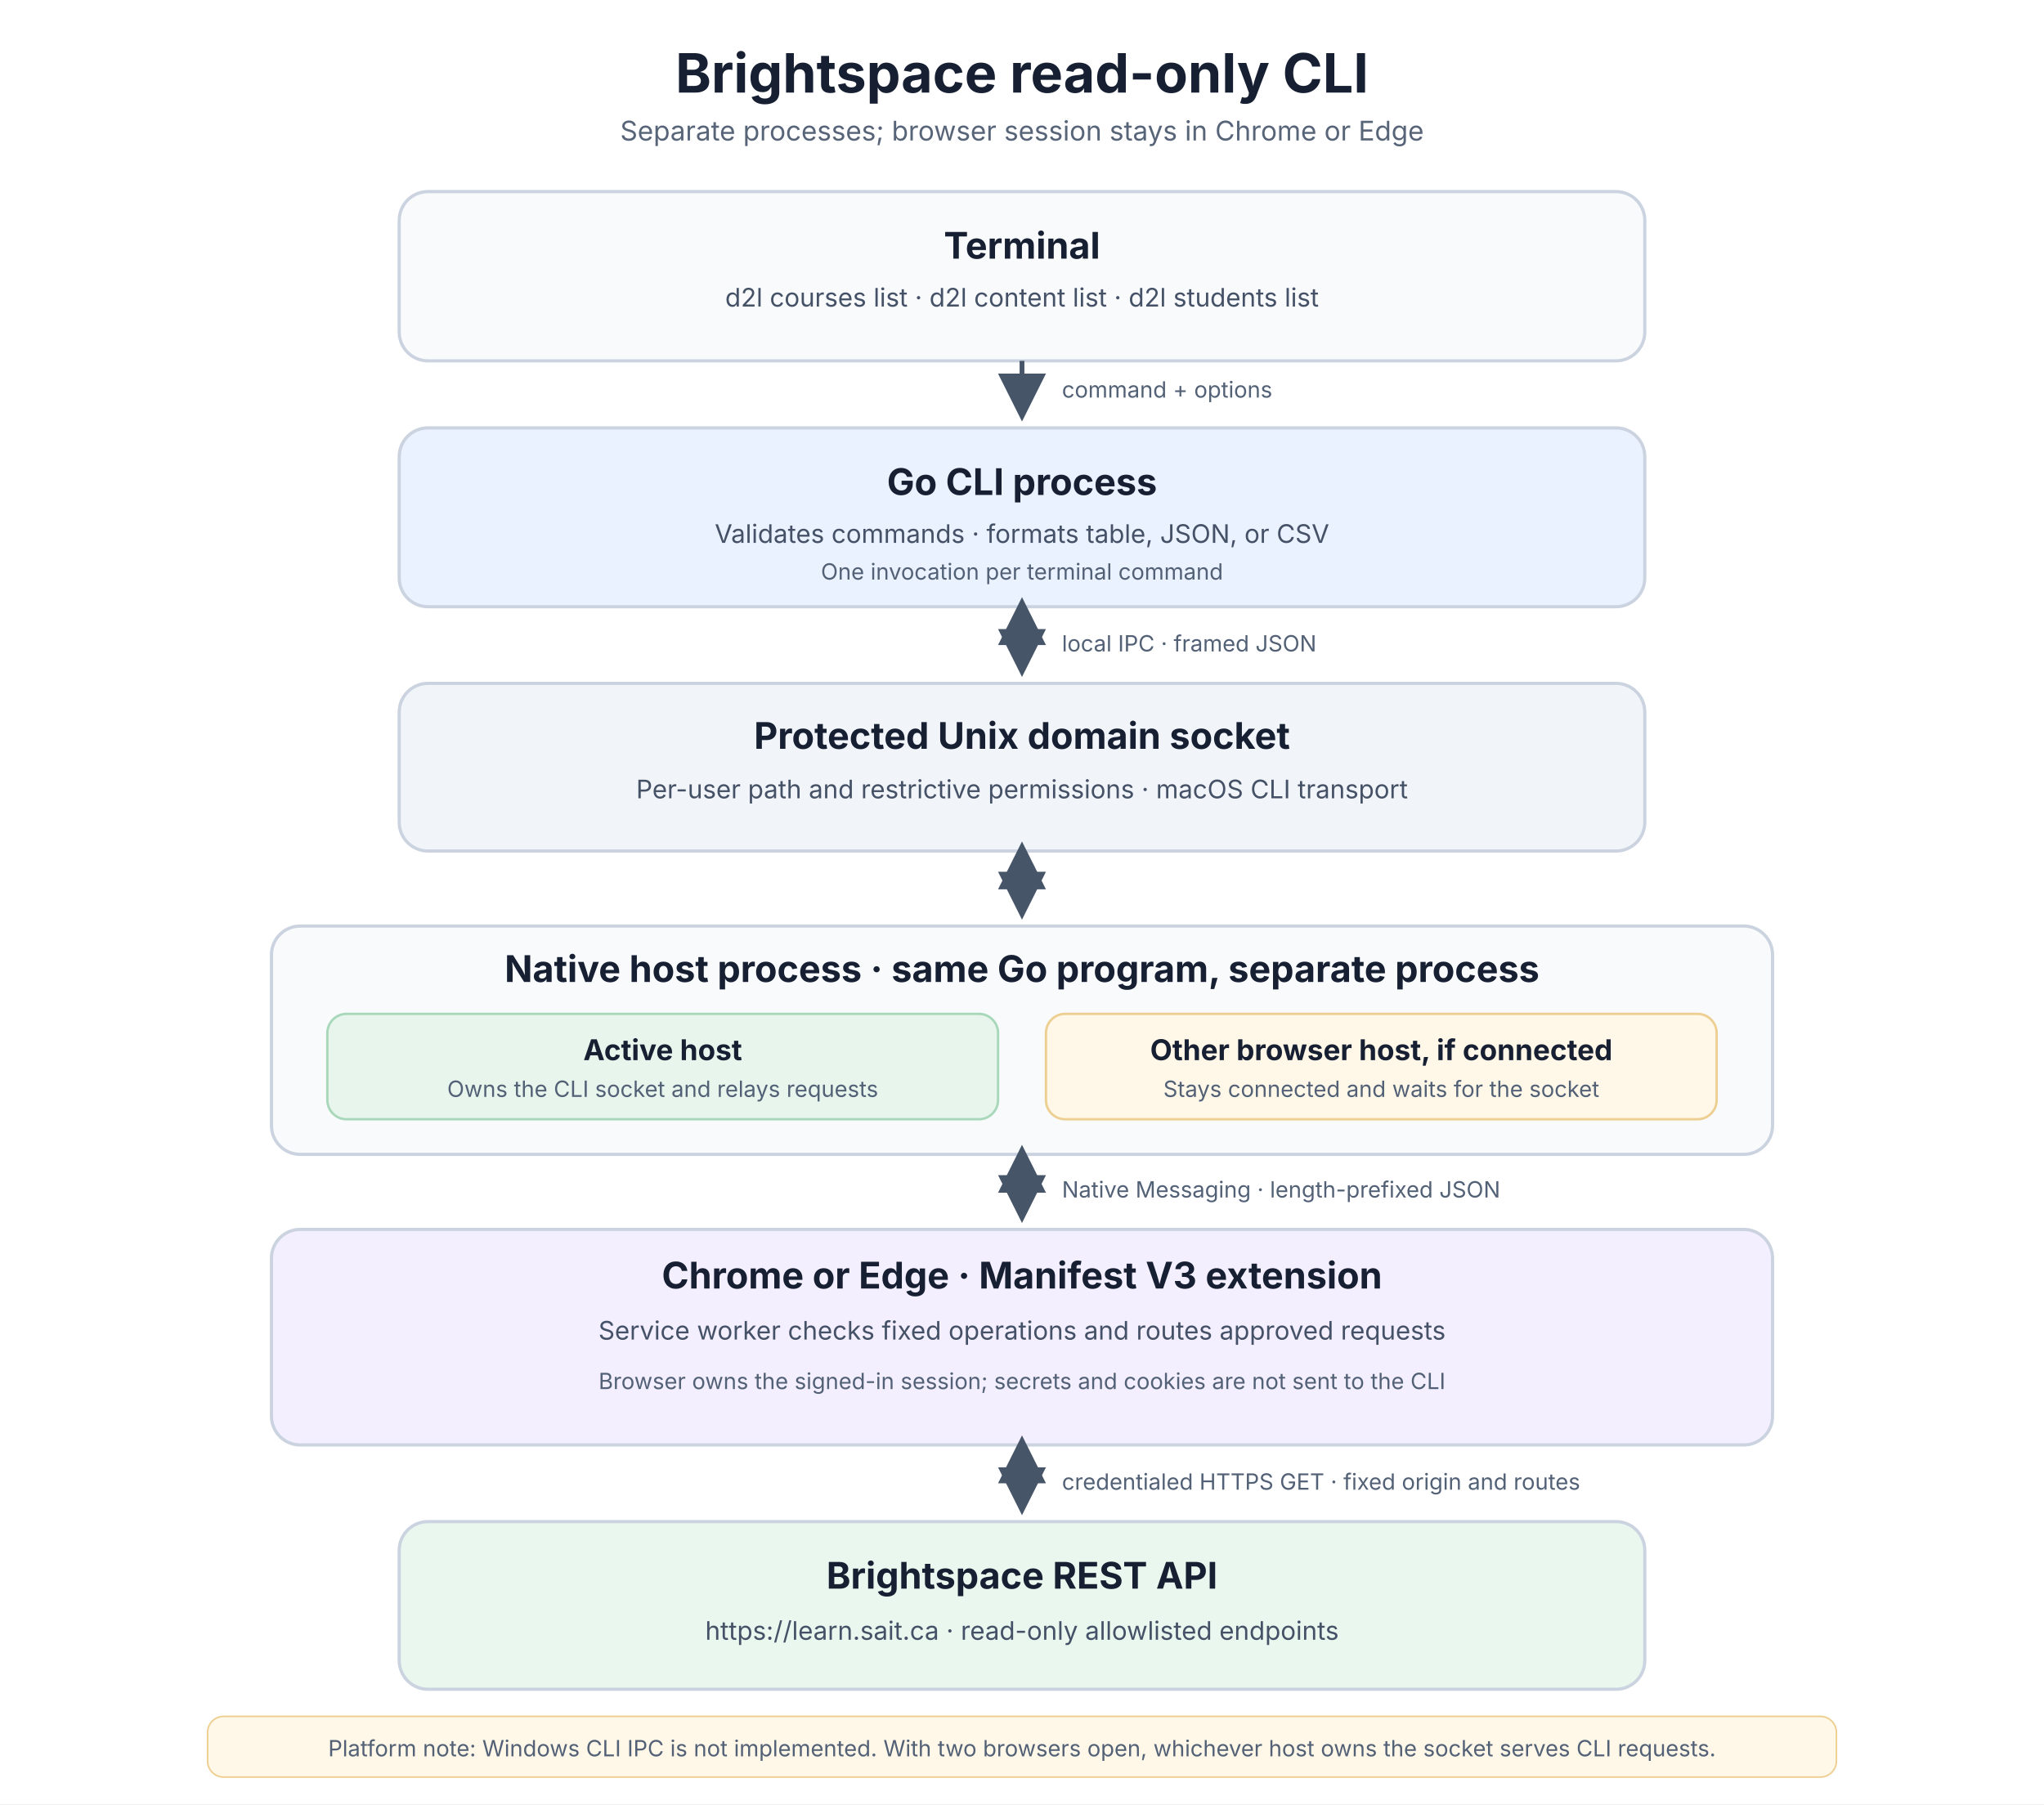
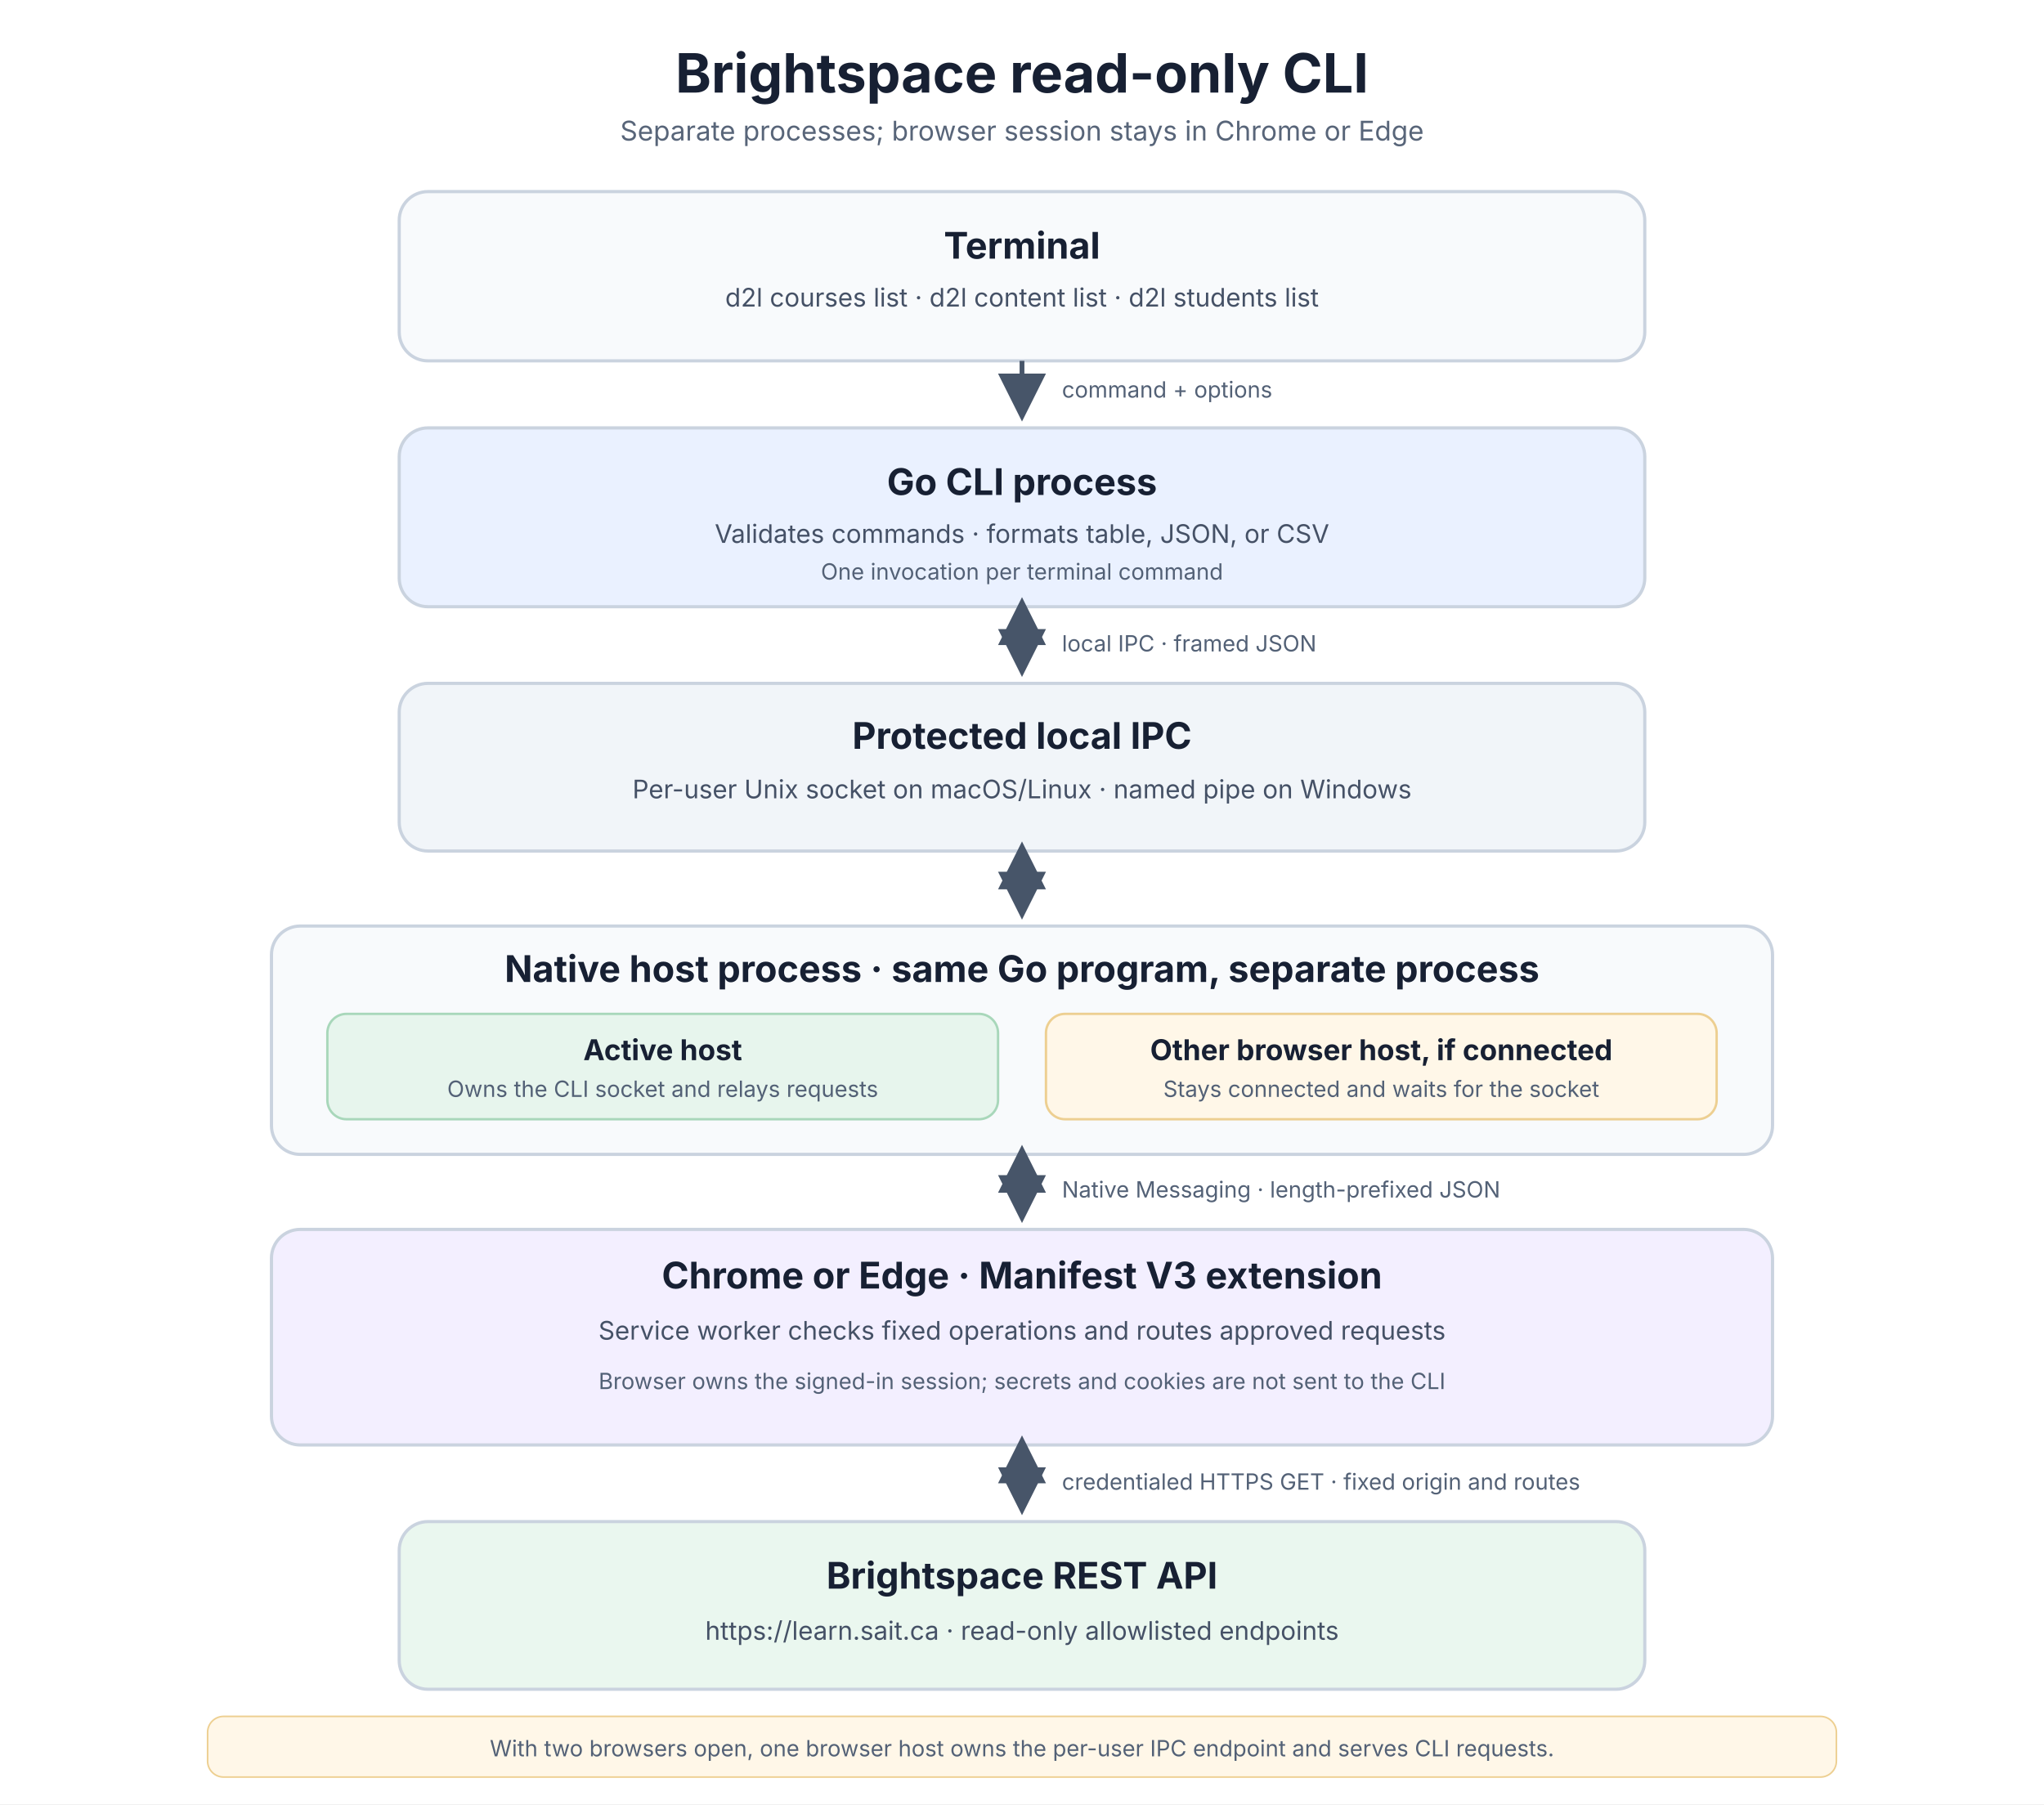
<svg xmlns="http://www.w3.org/2000/svg" width="1280" height="1130" viewBox="0 0 1280 1130" role="img" aria-labelledby="title description">
  <defs>
    <marker id="arrow" markerWidth="10" markerHeight="10" refX="8" refY="5" orient="auto" markerUnits="strokeWidth">
      <path d="M0,0 L10,5 L0,10 z" fill="#475569" />
    </marker>
    <marker id="arrow-start" markerWidth="10" markerHeight="10" refX="2" refY="5" orient="auto" markerUnits="strokeWidth">
      <path d="M10,0 L0,5 L10,10 z" fill="#475569" />
    </marker>
    <style>
      text { font-family: -apple-system, BlinkMacSystemFont, "Segoe UI", sans-serif; fill: #172033; }
      .title { font-size: 34px; font-weight: 700; }
      .subtitle { font-size: 17px; fill: #586579; }
      .heading { font-size: 23px; font-weight: 650; }
      .body { font-size: 16px; fill: #455166; }
      .small { font-size: 14px; fill: #536176; }
      .card { stroke: #cad3df; stroke-width: 2; rx: 18; }
      .transport { stroke: #475569; stroke-width: 3; fill: none; marker-end: url(#arrow); }
      .duplex { stroke: #475569; stroke-width: 3; fill: none; marker-start: url(#arrow-start); marker-end: url(#arrow); }
    </style>
  </defs>
  <rect width="1280" height="1130" fill="#ffffff" />
  <text x="640" y="58" text-anchor="middle" class="title">Brightspace read-only CLI</text>
  <text x="640" y="88" text-anchor="middle" class="subtitle">Separate processes; browser session stays in Chrome or Edge</text>
  <rect x="250" y="120" width="780" height="106" class="card" fill="#f8fafc" />
  <text x="640" y="162" text-anchor="middle" class="heading">Terminal</text>
  <text x="640" y="192" text-anchor="middle" class="body">d2l courses list · d2l content list · d2l students list</text>
  <path d="M640 226 L640 258" class="transport" />
  <text x="665" y="249" class="small">command + options</text>
  <rect x="250" y="268" width="780" height="112" class="card" fill="#eaf1ff" stroke="#9bb8ee" />
  <text x="640" y="310" text-anchor="middle" class="heading">Go CLI process</text>
  <text x="640" y="340" text-anchor="middle" class="body">Validates commands · formats table, JSON, or CSV</text>
  <text x="640" y="363" text-anchor="middle" class="small">One invocation per terminal command</text>
  <path d="M640 380 L640 418" class="duplex" />
  <text x="665" y="408" class="small">local IPC · framed JSON</text>
  <rect x="250" y="428" width="780" height="105" class="card" fill="#f1f5f9" />
-   <text x="640" y="469" text-anchor="middle" class="heading">Protected Unix domain socket</text>
-   <text x="640" y="500" text-anchor="middle" class="body">Per-user path and restrictive permissions · macOS CLI transport</text>
+   <text x="640" y="469" text-anchor="middle" class="heading">Protected local IPC</text>
+   <text x="640" y="500" text-anchor="middle" class="body">Per-user Unix socket on macOS/Linux · named pipe on Windows</text>
  <path d="M640 533 L640 570" class="duplex" />
  <rect x="170" y="580" width="940" height="143" class="card" fill="#f8fafc" stroke="#94a3b8" />
  <text x="640" y="615" text-anchor="middle" class="heading">Native host process · same Go program, separate process</text>
  <rect x="205" y="635" width="420" height="66" rx="12" fill="#e7f5ed" stroke="#a8d7ba" stroke-width="1.5" />
  <text x="415" y="664" text-anchor="middle" font-size="18" font-weight="650">Active host</text>
  <text x="415" y="687" text-anchor="middle" class="small">Owns the CLI socket and relays requests</text>
  <rect x="655" y="635" width="420" height="66" rx="12" fill="#fff7e8" stroke="#edcf91" stroke-width="1.5" />
  <text x="865" y="664" text-anchor="middle" font-size="18" font-weight="650">Other browser host, if connected</text>
  <text x="865" y="687" text-anchor="middle" class="small">Stays connected and waits for the socket</text>
  <path d="M640 723 L640 760" class="duplex" />
  <text x="665" y="750" class="small">Native Messaging · length-prefixed JSON</text>
  <rect x="170" y="770" width="940" height="135" class="card" fill="#f3efff" stroke="#c7b5ef" />
  <text x="640" y="807" text-anchor="middle" class="heading">Chrome or Edge · Manifest V3 extension</text>
  <text x="640" y="839" text-anchor="middle" class="body">Service worker checks fixed operations and routes approved requests</text>
  <text x="640" y="870" text-anchor="middle" class="small">Browser owns the signed-in session; secrets and cookies are not sent to the CLI</text>
  <path d="M640 905 L640 943" class="duplex" />
  <text x="665" y="933" class="small">credentialed HTTPS GET · fixed origin and routes</text>
  <rect x="250" y="953" width="780" height="105" class="card" fill="#eaf7ef" stroke="#9fd4b0" />
  <text x="640" y="995" text-anchor="middle" class="heading">Brightspace REST API</text>
  <text x="640" y="1027" text-anchor="middle" class="body">https://learn.sait.ca · read-only allowlisted endpoints</text>
  <rect x="130" y="1075" width="1020" height="38" rx="10" fill="#fff7e8" stroke="#edcf91" />
-   <text x="640" y="1100" text-anchor="middle" class="small">Platform note: Windows CLI IPC is not implemented. With two browsers open, whichever host owns the socket serves CLI requests.</text>
+   <text x="640" y="1100" text-anchor="middle" class="small">With two browsers open, one browser host owns the per-user IPC endpoint and serves CLI requests.</text>
</svg>
